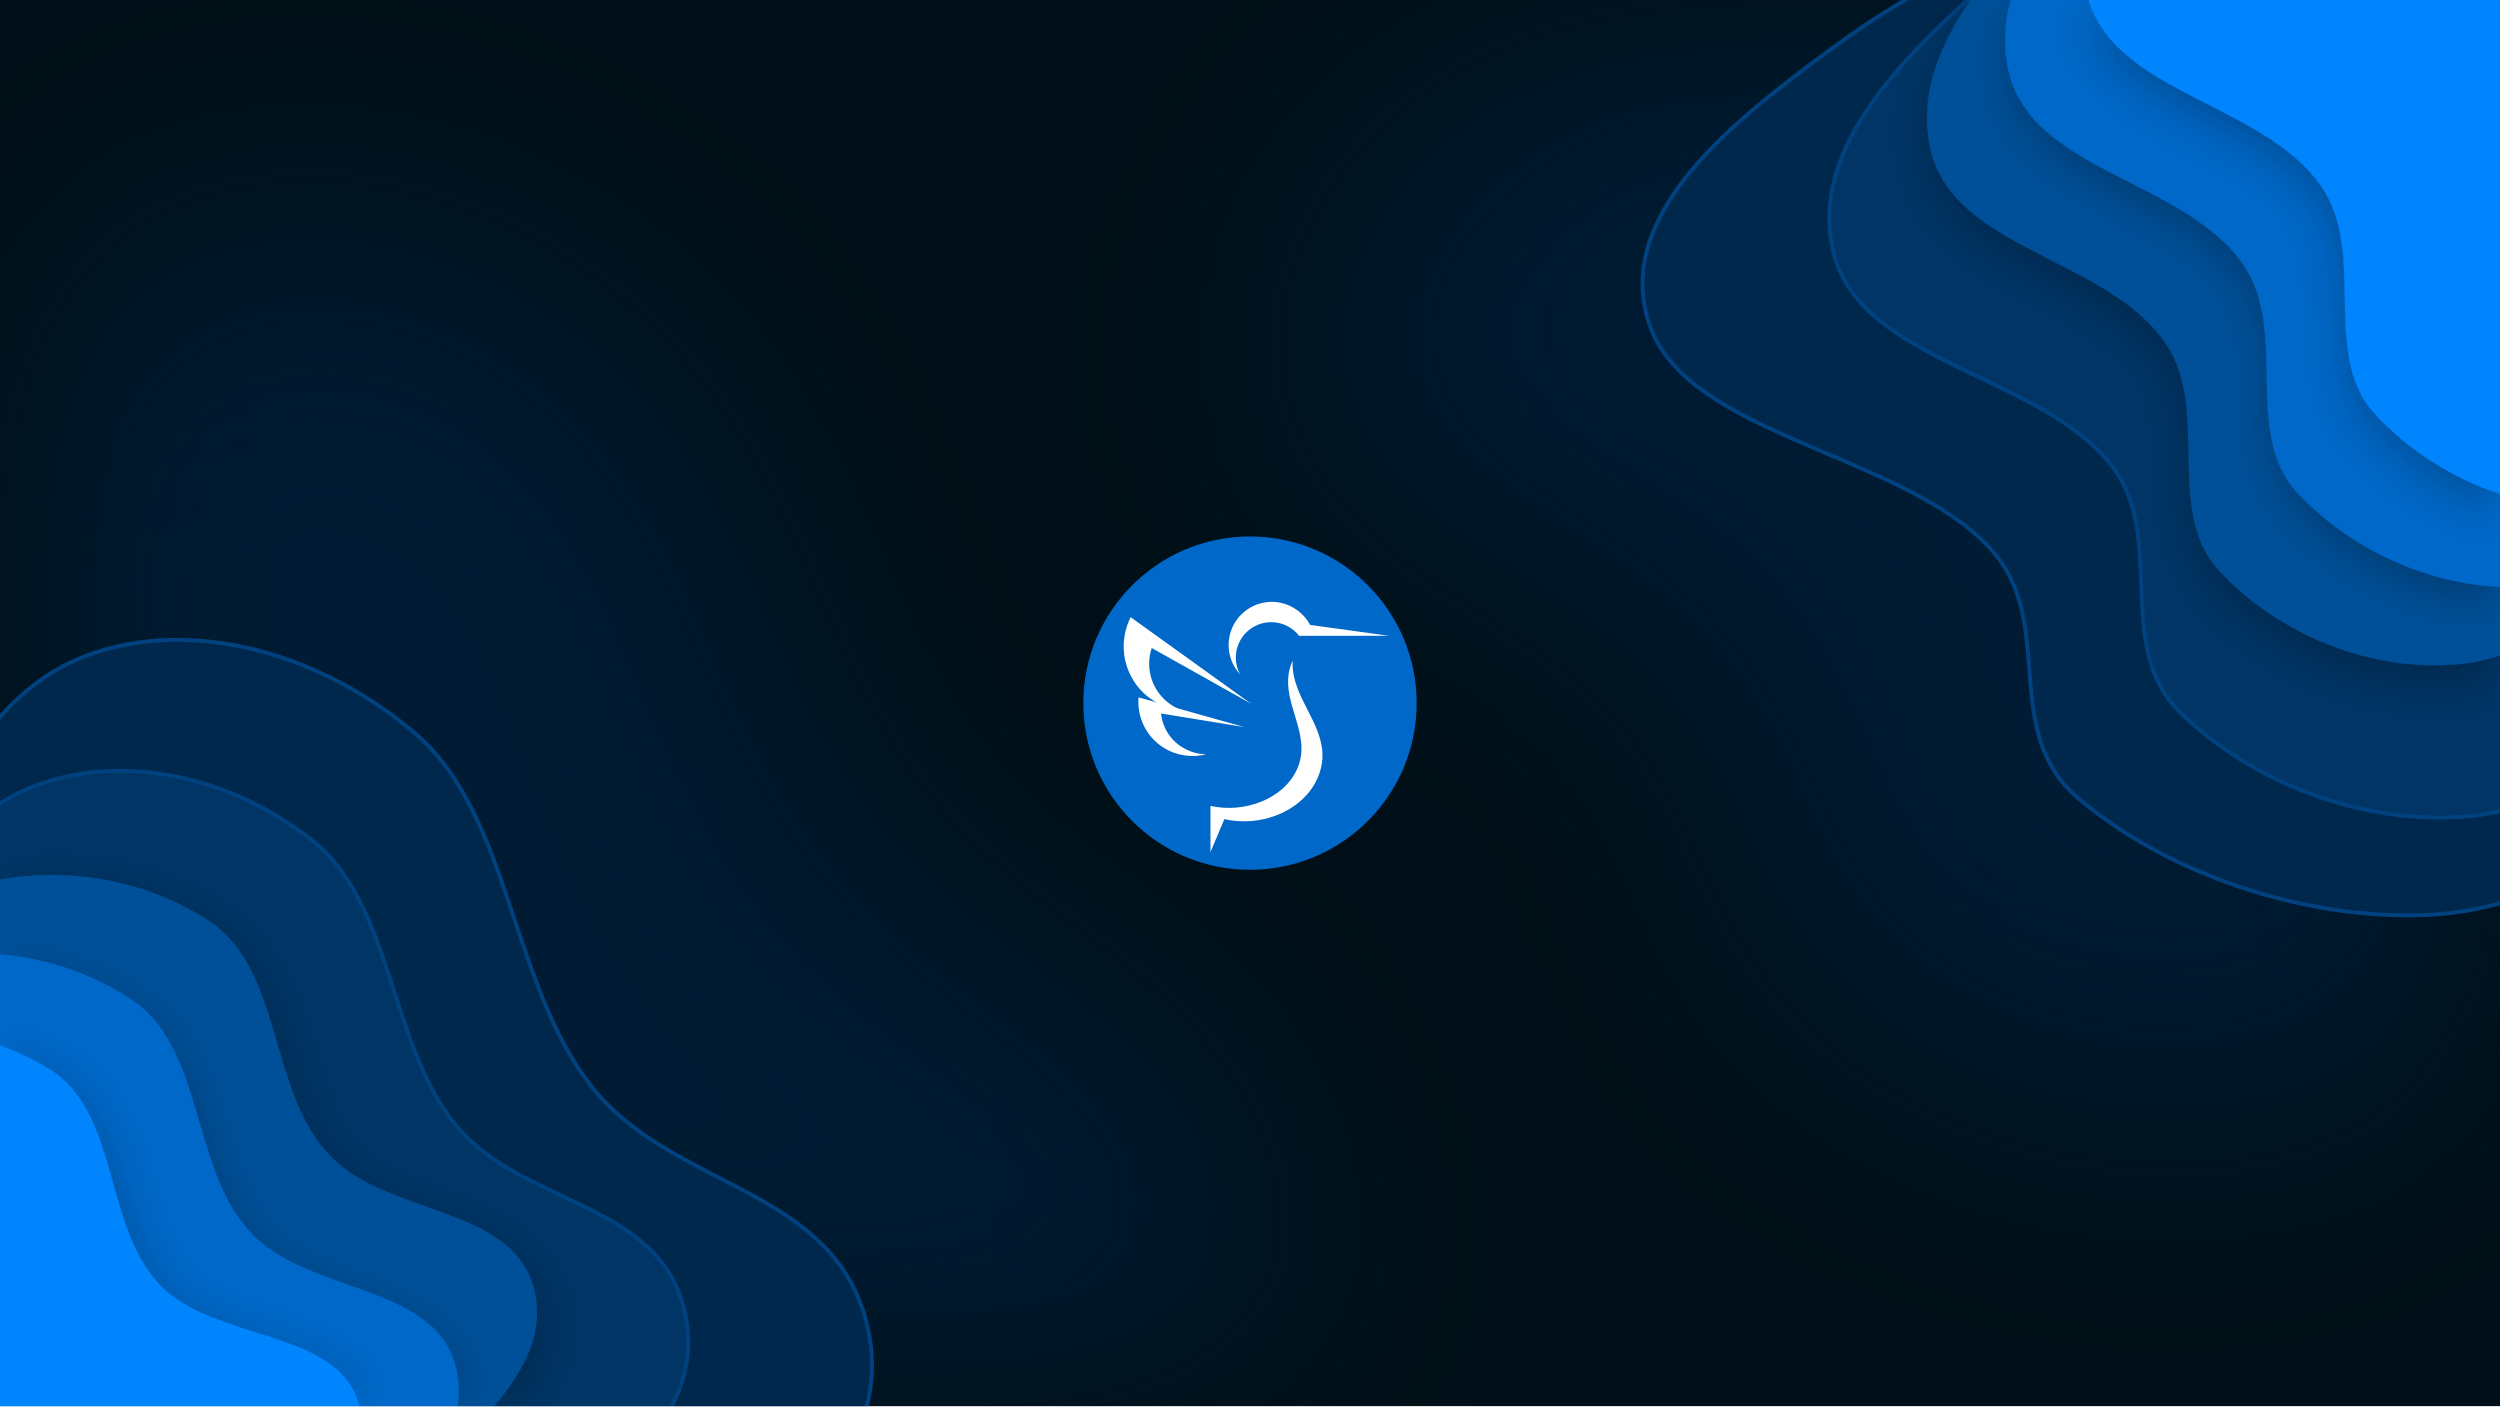
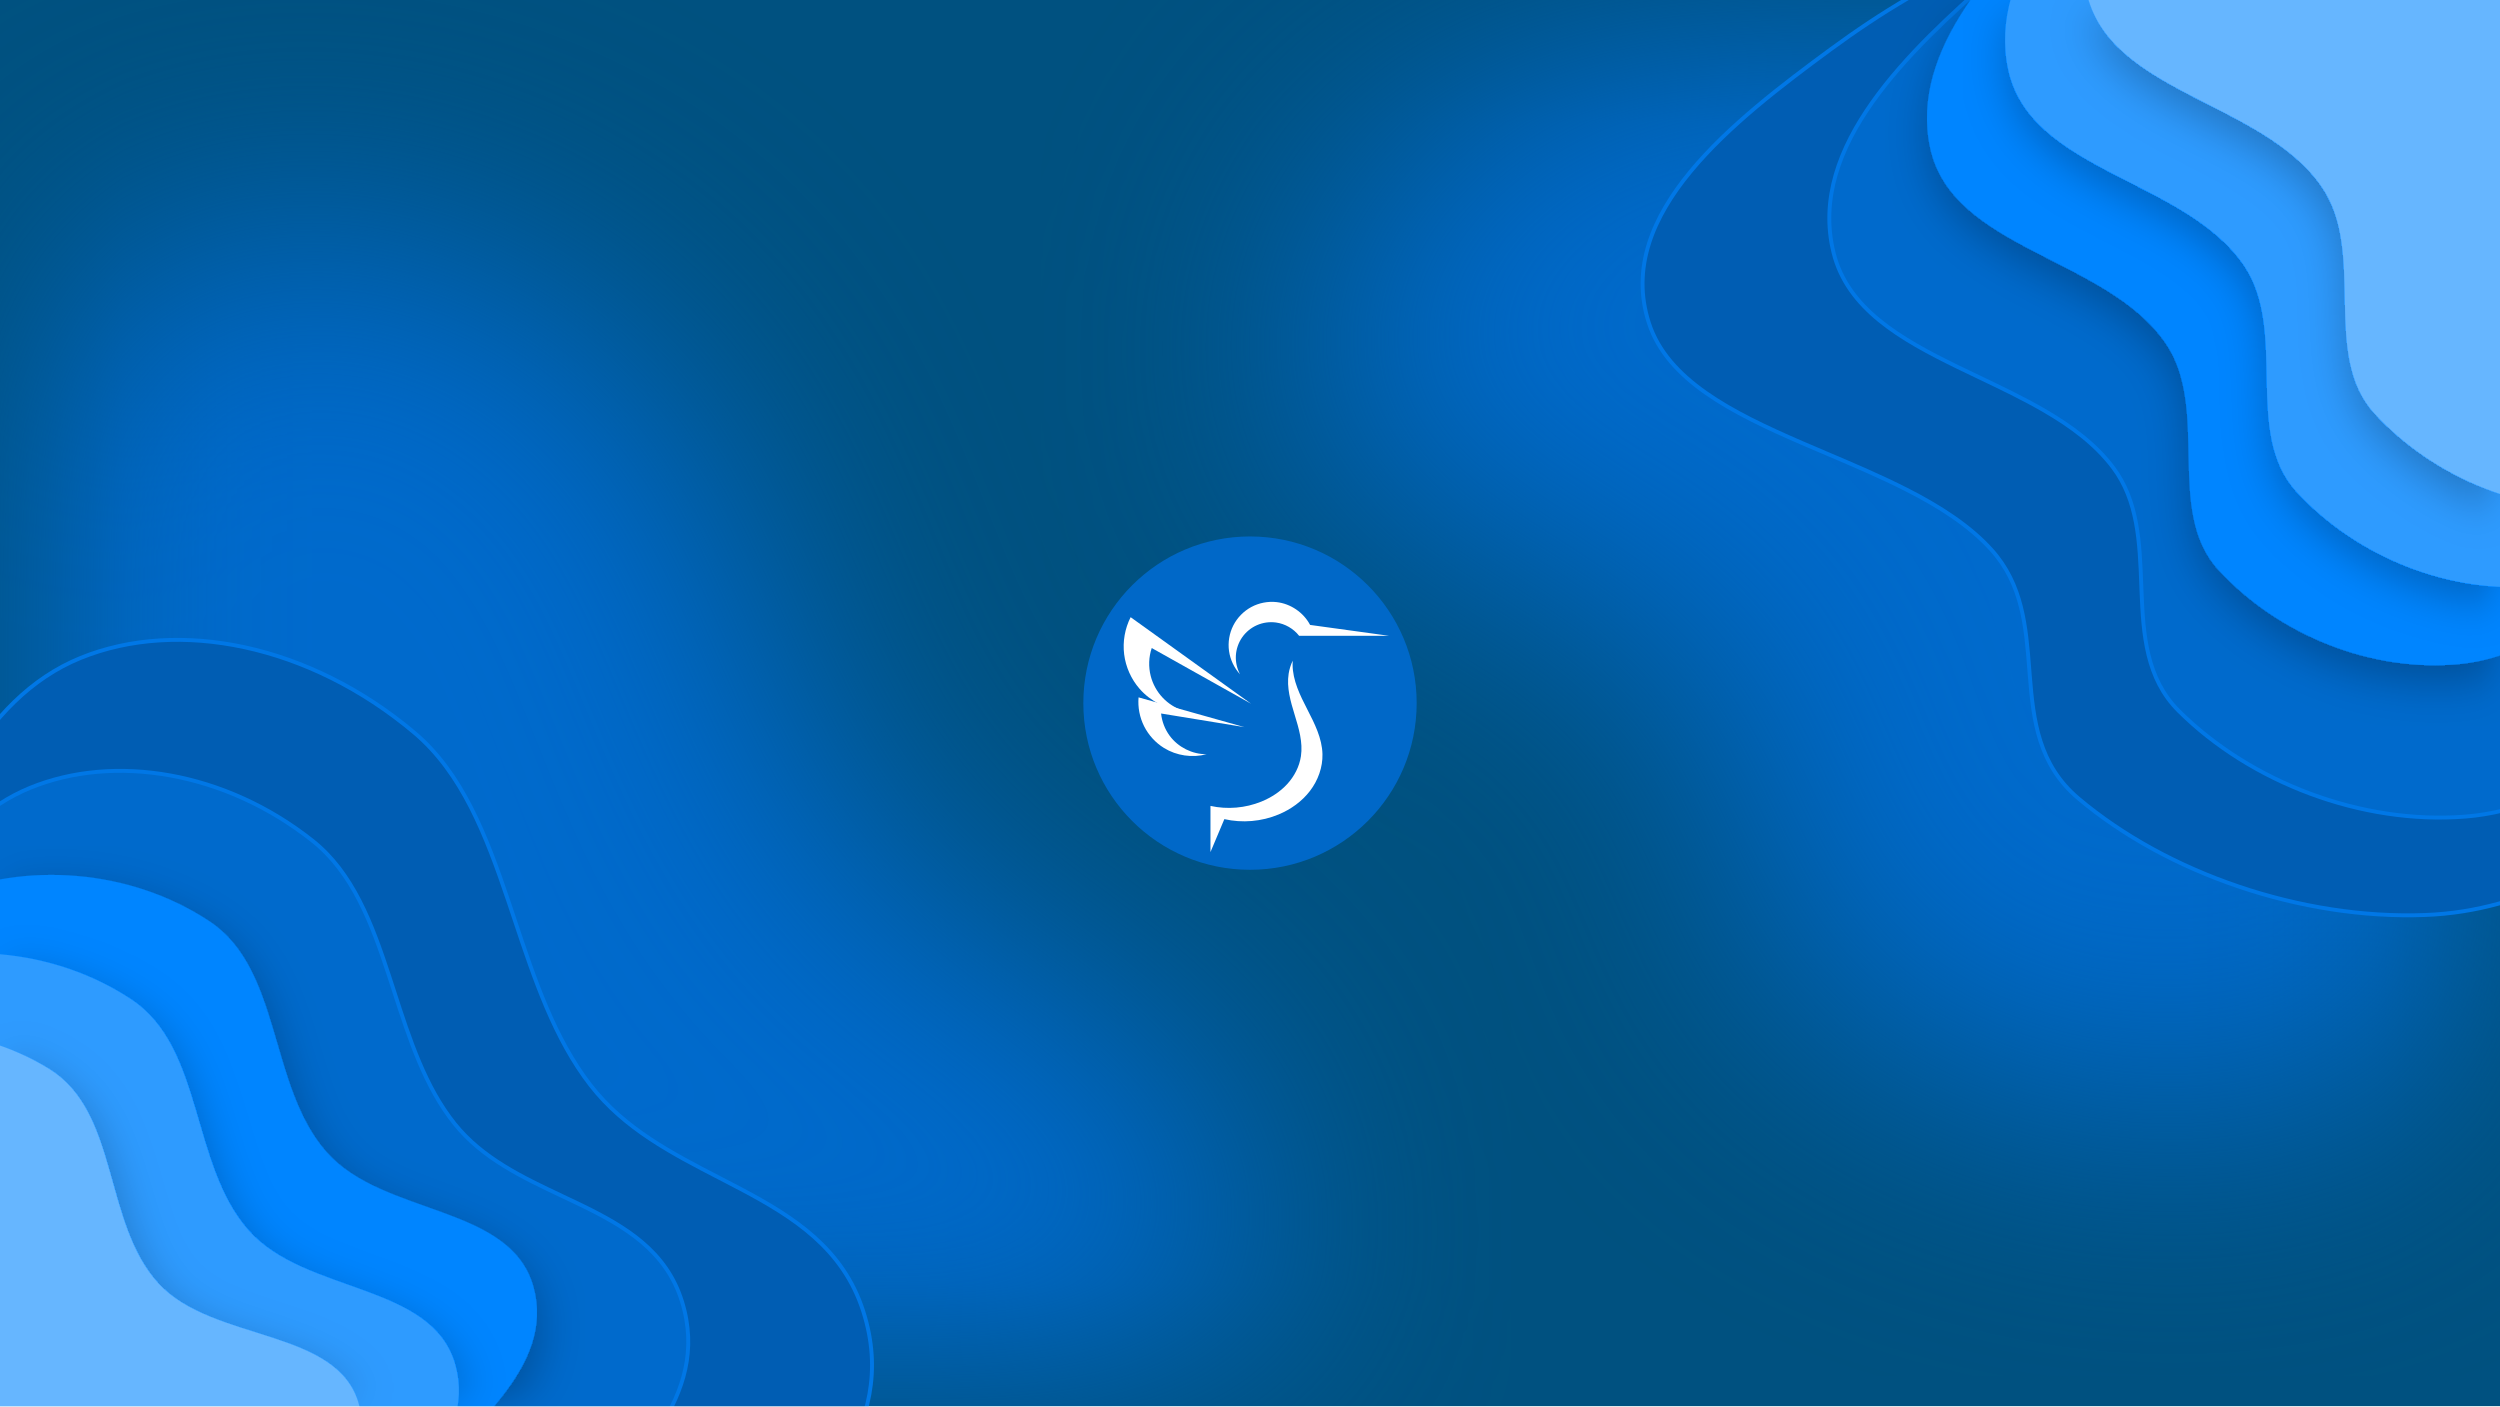
<svg xmlns="http://www.w3.org/2000/svg" width="1920" height="1080" viewBox="0 0 1920 1080" fill="none">
-   <g clip-path="url(#clip0_4039_25)" filter="url(#filter0_b_4039_25)">
-     <rect width="1920" height="1080" fill="#000F17" />
-     <g filter="url(#filter1_f_4039_25)">
-       <path fill-rule="evenodd" clip-rule="evenodd" d="M1005.52 311.019C974.913 211.197 1082.34 124.308 1170.07 57.37C1257.71 -9.506 1368.55 -70.65 1494.91 -62.412C1615.67 -54.539 1698.72 40.491 1800.85 98.494C1888.42 148.228 1984.75 184.051 2049.6 252.619C2125.71 333.103 2214.73 424.55 2199.12 519.629C2183.49 614.815 2061.56 663.641 1972.23 723.701C1888.81 779.793 1810.91 851.172 1698.36 856.311C1587.35 861.379 1467.34 819.004 1388.54 750.352C1318.03 688.921 1371.27 587.754 1311.79 519.522C1233.35 429.553 1037.53 415.388 1005.52 311.019Z" fill="#001B33" />
+   <g clip-path="url(#clip0_2088_25)" filter="url(#filter0_b_2088_25)">
+     <rect width="1920" height="1080" fill="#005180" />
+     <g filter="url(#filter1_f_2088_25)">
+       <path fill-rule="evenodd" clip-rule="evenodd" d="M1005.52 311.019C974.913 211.197 1082.34 124.308 1170.07 57.37C1257.71 -9.506 1368.55 -70.65 1494.91 -62.412C1615.67 -54.539 1698.72 40.491 1800.85 98.494C1888.42 148.228 1984.75 184.051 2049.6 252.619C2125.71 333.103 2214.73 424.55 2199.12 519.629C2183.49 614.815 2061.56 663.641 1972.23 723.701C1888.81 779.793 1810.91 851.172 1698.36 856.311C1587.35 861.379 1467.34 819.004 1388.54 750.352C1318.03 688.921 1371.27 587.754 1311.79 519.522C1233.35 429.553 1037.53 415.388 1005.52 311.019Z" fill="#006ACC" />
    </g>
-     <g filter="url(#filter2_f_4039_25)">
-       <path fill-rule="evenodd" clip-rule="evenodd" d="M678.523 1337.59C612.813 1358.69 536.736 1338.51 461.107 1308.08C386.176 1277.93 317.768 1224.58 248.438 1164.55C153.374 1082.23 38.777 1019.72 -16.47 894.545C-76.694 758.097 -76.111 610.026 -50.289 487.731C-22.587 356.532 30.744 232.141 132.028 191.242C231.769 150.967 367.054 180.309 476.581 274.981C576.461 361.315 579.144 539.858 664.371 651.386C747.336 759.953 907.002 762.72 950.003 894.501C991.536 1021.78 891.528 1101.02 839.042 1186.69C797.237 1254.92 748.728 1315.04 678.523 1337.59Z" fill="#001B33" />
+     <g filter="url(#filter2_f_2088_25)">
+       <path fill-rule="evenodd" clip-rule="evenodd" d="M678.523 1337.59C612.814 1358.69 536.736 1338.51 461.107 1308.08C386.176 1277.93 317.768 1224.58 248.438 1164.55C153.375 1082.23 38.777 1019.72 -16.469 894.545C-76.693 758.097 -76.111 610.026 -50.289 487.731C-22.587 356.532 30.744 232.141 132.029 191.242C231.769 150.967 367.055 180.309 476.582 274.981C576.462 361.315 579.145 539.858 664.371 651.386C747.336 759.953 907.003 762.72 950.004 894.501C991.537 1021.78 891.529 1101.02 839.042 1186.69C797.237 1254.92 748.729 1315.04 678.523 1337.59Z" fill="#006ACC" />
    </g>
-     <path d="M294.204 1313.54C349.977 1334.79 406.602 1348.81 456.071 1332.65C508.884 1315.41 545.717 1270.95 577.455 1221.05C586.476 1206.86 597.315 1192.89 608.382 1178.62C609.467 1177.22 610.555 1175.81 611.644 1174.41C623.809 1158.69 636.046 1142.58 646.118 1125.54C666.293 1091.41 677.845 1053.4 662.946 1006.99C647.502 958.874 609.79 934.804 568.824 913.114C563.396 910.24 557.913 907.409 552.415 904.569C516.279 885.907 479.488 866.906 453.509 833.439C425.748 797.676 410.458 751.93 395.297 706.573C393.631 701.589 391.967 696.609 390.288 691.648C373.381 641.698 354.963 593.6 318.029 562.553C237.509 494.864 136.947 474.803 61.951 505.279C23.789 520.787 -5.523 551.413 -28.017 590.008C-50.51 628.6 -66.243 675.253 -77.219 722.995C-97.695 812.055 -99.713 919.659 -56.333 1018.24C-36.386 1063.57 -5.217 1097.28 29.603 1126.96C47.008 1141.8 65.345 1155.65 83.652 1169.43L85.106 1170.52C102.938 1183.94 120.716 1197.32 137.621 1211.56C188.4 1254.32 238.718 1292.39 294.204 1313.54Z" fill="#00284D" stroke="#004280" stroke-width="3" />
-     <path d="M1406.11 37.777C1368.83 65.162 1327.19 96.753 1298.23 131.877C1269.26 167.009 1252.74 205.972 1266.31 247.959C1273.42 269.965 1289.4 287.182 1310.21 301.781C1331.01 316.374 1356.79 328.44 1383.67 340.093C1390.15 342.899 1396.69 345.68 1403.24 348.467C1423.95 357.278 1444.8 366.148 1464.21 376.034C1489.77 389.043 1512.7 403.74 1529.39 422.209C1553.41 448.787 1555.95 481.301 1558.5 514.095C1558.63 515.687 1558.75 517.28 1558.88 518.873C1561.61 553.121 1565.51 587.306 1596.32 613.285C1664.3 670.612 1767.42 706.335 1862.61 702.718C1942.44 699.684 2001.81 658.992 2059.9 619.171C2072.16 610.771 2084.35 602.41 2096.67 594.449C2113.24 583.745 2131.14 573.49 2149.17 563.159C2151.78 561.666 2154.38 560.172 2156.99 558.675C2177.62 546.824 2198.19 534.78 2216.79 521.805C2253.96 495.885 2283.6 466.04 2290.13 426.169C2296.64 386.399 2280.46 347.406 2254.67 310.145C2230.06 274.596 2196.53 240.389 2165.11 208.334C2163.59 206.783 2162.08 205.237 2160.57 203.697C2132.53 175.066 2097.81 153.228 2060.78 133.38C2044.01 124.39 2026.75 115.797 2009.41 107.166C2007.61 106.268 2005.8 105.37 2004 104.471C1984.84 94.924 1965.63 85.275 1946.89 74.914C1925.07 62.85 1904.24 48.88 1883.62 34.571C1878.88 31.285 1874.16 27.98 1869.43 24.676C1853.61 13.608 1837.81 2.556 1821.72 -7.725C1779.93 -34.438 1736.01 -56.094 1684.03 -59.684C1575.49 -67.181 1480.75 -17.042 1406.11 37.777Z" fill="#00284D" stroke="#004280" stroke-width="3" />
-     <path d="M201.776 1258.22C248.854 1274.2 296.858 1284.27 339.474 1269.93C384.96 1254.62 417.453 1217.51 445.719 1176.11C453.746 1164.36 463.318 1152.72 473.098 1140.84C474.057 1139.67 475.018 1138.51 475.98 1137.34C486.729 1124.25 497.556 1110.84 506.559 1096.71C524.589 1068.42 535.403 1037.11 523.76 999.536C511.684 960.563 479.957 941.811 445.549 925.135C440.983 922.922 436.371 920.745 431.748 918.564C401.369 904.227 370.522 889.669 349.219 863.109C326.443 834.711 314.516 797.901 302.664 761.323C301.363 757.307 300.062 753.294 298.749 749.294C285.525 709.04 270.936 670.211 240.084 645.738C172.939 592.479 87.576 578.548 22.855 605.165C-42.986 632.241 -80.138 707.68 -101.115 785.861C-120.711 858.893 -125.014 946.636 -90.324 1025.96C-74.359 1062.47 -48.53 1089.22 -19.523 1112.57C-5.024 1124.25 10.293 1135.09 25.575 1145.87L26.787 1146.73C41.676 1157.23 56.512 1167.69 70.582 1178.88C112.874 1212.49 154.912 1242.31 201.776 1258.22Z" fill="#003566" stroke="#004280" stroke-width="3" />
-     <g filter="url(#filter3_d_4039_25)">
-       <path fill-rule="evenodd" clip-rule="evenodd" d="M213.583 1230.07C171.886 1245.12 126.602 1240.04 82.278 1229.76C38.364 1219.58 0.004 1197.26 -38.473 1171.63C-91.232 1136.48 -157.293 1112.63 -182.77 1053.2C-210.543 988.417 -200.26 913.695 -176.232 850.281C-150.455 782.251 -109.423 715.936 -44.591 688.518C19.253 661.518 100.221 667.249 161.018 707.657C216.46 744.506 206.136 834.379 250.907 884.917C294.489 934.115 392.184 924.807 409.711 988.391C426.64 1049.81 360.02 1096.48 322.102 1143.2C291.9 1180.42 258.133 1213.99 213.583 1230.07Z" fill="#005099" />
+     <path d="M294.204 1313.54C349.977 1334.79 406.602 1348.81 456.071 1332.65C508.884 1315.41 545.717 1270.95 577.455 1221.05C586.476 1206.86 597.315 1192.89 608.382 1178.62C609.467 1177.22 610.555 1175.81 611.644 1174.41C623.809 1158.69 636.046 1142.58 646.118 1125.54C666.293 1091.4 677.845 1053.4 662.946 1006.99C647.502 958.874 609.79 934.803 568.824 913.114C563.396 910.24 557.913 907.408 552.415 904.568C516.279 885.907 479.488 866.906 453.509 833.438C425.748 797.675 410.458 751.93 395.297 706.573C393.631 701.588 391.967 696.609 390.288 691.647C373.381 641.697 354.963 593.6 318.029 562.552C237.509 494.863 136.947 474.802 61.951 505.278C23.789 520.786 -5.523 551.412 -28.017 590.007C-50.51 628.6 -66.243 675.253 -77.219 722.995C-97.695 812.055 -99.713 919.659 -56.333 1018.24C-36.386 1063.56 -5.217 1097.28 29.603 1126.96C47.008 1141.8 65.345 1155.65 83.652 1169.43L85.106 1170.52C102.938 1183.94 120.716 1197.32 137.621 1211.56C188.4 1254.32 238.718 1292.39 294.204 1313.54Z" fill="#005DB3" stroke="#0077E6" stroke-width="3" />
+     <path d="M1406.11 37.777C1368.83 65.162 1327.19 96.753 1298.23 131.877C1269.26 167.009 1252.74 205.972 1266.31 247.959C1273.42 269.965 1289.4 287.182 1310.21 301.781C1331.01 316.374 1356.79 328.44 1383.67 340.093C1390.15 342.899 1396.69 345.68 1403.24 348.467C1423.95 357.278 1444.8 366.148 1464.21 376.034C1489.77 389.043 1512.7 403.74 1529.39 422.209C1553.41 448.787 1555.95 481.301 1558.5 514.095C1558.63 515.687 1558.75 517.28 1558.88 518.873C1561.61 553.121 1565.51 587.306 1596.32 613.285C1664.3 670.612 1767.42 706.335 1862.61 702.718C1942.44 699.684 2001.81 658.992 2059.9 619.171C2072.16 610.771 2084.35 602.41 2096.67 594.449C2113.24 583.745 2131.14 573.49 2149.17 563.159C2151.78 561.666 2154.38 560.172 2156.99 558.675C2177.62 546.824 2198.19 534.78 2216.79 521.805C2253.96 495.885 2283.6 466.04 2290.13 426.169C2296.64 386.399 2280.46 347.406 2254.67 310.145C2230.06 274.596 2196.53 240.389 2165.11 208.334C2163.59 206.783 2162.08 205.237 2160.57 203.697C2132.53 175.066 2097.81 153.228 2060.78 133.38C2044.01 124.39 2026.75 115.797 2009.41 107.166C2007.61 106.268 2005.8 105.37 2004 104.471C1984.84 94.924 1965.63 85.275 1946.89 74.914C1925.07 62.85 1904.24 48.88 1883.62 34.571C1878.88 31.285 1874.16 27.98 1869.43 24.676C1853.61 13.608 1837.81 2.556 1821.72 -7.725C1779.93 -34.438 1736.01 -56.094 1684.03 -59.684C1575.49 -67.181 1480.75 -17.042 1406.11 37.777Z" fill="#005DB3" stroke="#0077E6" stroke-width="3" />
+     <path d="M201.777 1258.22C248.854 1274.2 296.858 1284.27 339.475 1269.93C384.96 1254.62 417.454 1217.51 445.719 1176.11C453.747 1164.36 463.319 1152.72 473.099 1140.84C474.058 1139.67 475.019 1138.51 475.981 1137.34C486.729 1124.25 497.556 1110.84 506.559 1096.71C524.589 1068.42 535.404 1037.11 523.761 999.536C511.685 960.563 479.958 941.811 445.55 925.135C440.984 922.922 436.372 920.745 431.749 918.564C401.37 904.227 370.523 889.669 349.22 863.109C326.444 834.711 314.517 797.901 302.665 761.323C301.363 757.307 300.063 753.294 298.749 749.294C285.525 709.04 270.937 670.211 240.084 645.738C172.94 592.479 87.577 578.548 22.855 605.165C-42.986 632.241 -80.137 707.68 -101.114 785.861C-120.71 858.893 -125.014 946.636 -90.324 1025.96C-74.359 1062.47 -48.53 1089.22 -19.523 1112.57C-5.024 1124.25 10.293 1135.09 25.576 1145.87L26.788 1146.73C41.677 1157.23 56.512 1167.69 70.582 1178.88C112.874 1212.49 154.913 1242.31 201.777 1258.22Z" fill="#006ACC" stroke="#0077E6" stroke-width="3" />
+     <g filter="url(#filter3_d_2088_25)">
+       <path fill-rule="evenodd" clip-rule="evenodd" d="M213.583 1230.07C171.887 1245.12 126.602 1240.04 82.279 1229.76C38.365 1219.58 0.004 1197.26 -38.473 1171.63C-91.232 1136.48 -157.293 1112.63 -182.77 1053.2C-210.542 988.417 -200.259 913.695 -176.232 850.281C-150.455 782.251 -109.422 715.936 -44.59 688.518C19.254 661.518 100.221 667.249 161.018 707.657C216.461 744.506 206.137 834.379 250.907 884.917C294.49 934.115 392.185 924.807 409.712 988.391C426.64 1049.81 360.021 1096.48 322.102 1143.2C291.901 1180.42 258.133 1213.99 213.583 1230.07Z" fill="#0085FF" />
    </g>
-     <g filter="url(#filter4_d_4039_25)">
-       <path fill-rule="evenodd" clip-rule="evenodd" d="M153.583 1290.07C111.886 1305.12 66.602 1300.04 22.278 1289.76C-21.636 1279.58 -59.996 1257.26 -98.473 1231.63C-151.232 1196.48 -217.293 1172.63 -242.77 1113.2C-270.543 1048.42 -260.26 973.695 -236.232 910.281C-210.455 842.251 -169.423 775.936 -104.591 748.518C-40.747 721.518 40.221 727.249 101.018 767.657C156.46 804.506 146.136 894.379 190.907 944.917C234.489 994.115 332.184 984.807 349.711 1048.39C366.64 1109.81 300.02 1156.48 262.102 1203.2C231.9 1240.42 198.133 1273.99 153.583 1290.07Z" fill="#0068C8" />
+     <g filter="url(#filter4_d_2088_25)">
+       <path fill-rule="evenodd" clip-rule="evenodd" d="M153.583 1290.07C111.887 1305.12 66.602 1300.04 22.279 1289.76C-21.635 1279.58 -59.996 1257.26 -98.473 1231.63C-151.232 1196.48 -217.293 1172.63 -242.77 1113.2C-270.542 1048.42 -260.259 973.695 -236.232 910.281C-210.455 842.251 -169.422 775.936 -104.59 748.518C-40.746 721.518 40.221 727.249 101.018 767.657C156.461 804.506 146.137 894.379 190.907 944.917C234.49 994.115 332.185 984.807 349.712 1048.39C366.64 1109.81 300.021 1156.48 262.102 1203.2C231.901 1240.42 198.133 1273.99 153.583 1290.07Z" fill="#2E9BFF" />
    </g>
-     <path d="M1530.59 -17.556C1498.72 10.562 1463.1 42.957 1437.97 78.487C1412.83 114.024 1398.01 152.924 1408.14 193.969C1418.76 237.027 1459.5 260.408 1503.61 281.904C1508.94 284.501 1514.32 287.071 1519.72 289.646C1536.74 297.779 1553.87 305.958 1569.78 315.183C1590.71 327.319 1609.39 341.184 1622.77 358.943C1642.06 384.54 1643.27 416.647 1644.49 449.029C1644.55 450.592 1644.61 452.155 1644.67 453.719C1645.99 487.455 1648.28 521.151 1673.31 546.029C1728.49 600.881 1813.64 633.388 1893.29 627.149C1933.81 623.976 1968.34 607.332 2000.27 585.627C2021.03 571.515 2040.79 555.181 2060.37 538.994C2070.84 530.341 2081.26 521.731 2091.75 513.524C2105.86 502.482 2121.08 491.847 2136.41 481.13C2138.62 479.581 2140.84 478.031 2143.06 476.478C2160.6 464.186 2178.1 451.701 2193.98 438.35C2225.74 411.66 2251.25 381.348 2257.79 341.84C2264.32 302.425 2251.94 264.356 2231.44 228.202C2211.9 193.728 2184.87 160.829 2159.55 130.012C2158.33 128.52 2157.11 127.033 2155.89 125.551C2133.27 97.991 2104.88 77.343 2074.52 58.737C2060.78 50.313 2046.61 42.294 2032.39 34.245C2030.91 33.407 2029.43 32.568 2027.94 31.729C2012.22 22.823 1996.48 13.822 1981.14 4.106C1963.29 -7.202 1946.32 -20.424 1929.51 -33.996C1925.66 -37.111 1921.81 -40.246 1917.96 -43.38C1905.07 -53.883 1892.19 -64.378 1879.04 -74.101C1844.91 -99.36 1808.78 -119.614 1765.38 -121.722C1674.87 -126.12 1594.35 -73.815 1530.59 -17.556Z" fill="#003566" stroke="#004280" stroke-width="3" />
-     <g filter="url(#filter5_d_4039_25)">
-       <path fill-rule="evenodd" clip-rule="evenodd" d="M1482.3 113.186C1466.39 37.913 1534.28 -31.302 1589.61 -84.761C1644.89 -138.171 1714.16 -187.848 1790.98 -185.047C1864.39 -182.37 1912.41 -112.196 1973.08 -70.78C2025.1 -35.269 2082.85 -10.607 2120.5 39.891C2164.69 99.166 2216.45 166.445 2204.31 239.375C2192.16 312.388 2116.47 352.978 2060.35 401.237C2007.94 446.306 1958.48 502.881 1889.71 509.9C1821.89 516.823 1749.89 487.817 1703.73 437.639C1662.43 392.738 1697.68 314.129 1663.29 263.739C1617.95 197.296 1498.94 191.889 1482.3 113.186Z" fill="#005099" />
+     <path d="M1530.59 -17.556C1498.72 10.563 1463.1 42.958 1437.97 78.488C1412.83 114.024 1398.01 152.924 1408.14 193.969C1418.76 237.027 1459.5 260.409 1503.61 281.905C1508.94 284.502 1514.32 287.072 1519.72 289.647C1536.74 297.78 1553.87 305.959 1569.78 315.183C1590.71 327.319 1609.39 341.184 1622.77 358.944C1642.06 384.541 1643.27 416.648 1644.49 449.029C1644.55 450.592 1644.61 452.156 1644.67 453.72C1645.99 487.455 1648.28 521.152 1673.31 546.029C1728.49 600.882 1813.64 633.389 1893.29 627.15C1933.81 623.976 1968.34 607.333 2000.27 585.627C2021.03 571.515 2040.79 555.181 2060.37 538.995C2070.84 530.342 2081.26 521.731 2091.75 513.525C2105.86 502.483 2121.08 491.847 2136.41 481.13C2138.62 479.582 2140.84 478.031 2143.06 476.478C2160.6 464.186 2178.1 451.702 2193.98 438.351C2225.74 411.661 2251.25 381.349 2257.79 341.84C2264.32 302.426 2251.94 264.357 2231.44 228.202C2211.9 193.729 2184.87 160.83 2159.55 130.012C2158.33 128.52 2157.11 127.033 2155.89 125.551C2133.27 97.991 2104.88 77.343 2074.52 58.738C2060.78 50.313 2046.61 42.295 2032.39 34.245C2030.91 33.407 2029.43 32.569 2027.94 31.729C2012.22 22.824 1996.48 13.822 1981.14 4.106C1963.29 -7.202 1946.32 -20.424 1929.51 -33.996C1925.66 -37.111 1921.81 -40.245 1917.96 -43.38C1905.07 -53.883 1892.19 -64.377 1879.04 -74.101C1844.91 -99.36 1808.78 -119.613 1765.38 -121.722C1674.87 -126.12 1594.35 -73.815 1530.59 -17.556Z" fill="#006ACC" stroke="#0077E6" stroke-width="3" />
+     <g filter="url(#filter5_d_2088_25)">
+       <path fill-rule="evenodd" clip-rule="evenodd" d="M1482.3 113.186C1466.39 37.912 1534.28 -31.303 1589.61 -84.762C1644.89 -138.171 1714.16 -187.848 1790.98 -185.047C1864.39 -182.371 1912.41 -112.197 1973.08 -70.781C2025.1 -35.269 2082.85 -10.607 2120.5 39.891C2164.69 99.165 2216.45 166.444 2204.31 239.375C2192.16 312.387 2116.47 352.977 2060.35 401.236C2007.94 446.306 1958.48 502.88 1889.71 509.9C1821.89 516.823 1749.89 487.817 1703.73 437.638C1662.43 392.738 1697.68 314.128 1663.29 263.739C1617.95 197.295 1498.94 191.889 1482.3 113.186Z" fill="#0085FF" />
    </g>
-     <g filter="url(#filter6_d_4039_25)">
-       <path fill-rule="evenodd" clip-rule="evenodd" d="M1542.3 53.187C1526.39 -22.087 1594.28 -91.302 1649.61 -144.761C1704.89 -198.171 1774.16 -247.848 1850.98 -245.047C1924.39 -242.37 1972.41 -172.196 2033.08 -130.78C2085.1 -95.269 2142.85 -70.607 2180.5 -20.109C2224.69 39.166 2276.45 106.445 2264.31 179.375C2252.16 252.388 2176.47 292.978 2120.35 341.237C2067.94 386.306 2018.48 442.881 1949.71 449.9C1881.89 456.823 1809.89 427.817 1763.73 377.639C1722.43 332.738 1757.68 254.129 1723.29 203.739C1677.95 137.296 1558.94 131.889 1542.3 53.187Z" fill="#0068C8" />
+     <g filter="url(#filter6_d_2088_25)">
+       <path fill-rule="evenodd" clip-rule="evenodd" d="M1542.3 53.186C1526.39 -22.088 1594.28 -91.303 1649.61 -144.762C1704.89 -198.171 1774.16 -247.848 1850.98 -245.047C1924.39 -242.371 1972.41 -172.197 2033.08 -130.781C2085.1 -95.269 2142.85 -70.607 2180.5 -20.109C2224.69 39.165 2276.45 106.444 2264.31 179.375C2252.16 252.387 2176.47 292.977 2120.35 341.236C2067.94 386.306 2018.48 442.88 1949.71 449.9C1881.89 456.823 1809.89 427.817 1763.73 377.638C1722.43 332.738 1757.68 254.128 1723.29 203.739C1677.95 137.295 1558.94 131.889 1542.3 53.186Z" fill="#2E9BFF" />
    </g>
-     <g filter="url(#filter7_d_4039_25)">
-       <path fill-rule="evenodd" clip-rule="evenodd" d="M1602.3 -6.814C1586.39 -82.088 1654.28 -151.303 1709.61 -204.762C1764.89 -258.172 1834.16 -307.849 1910.98 -305.048C1984.39 -302.371 2032.41 -232.197 2093.08 -190.781C2145.1 -155.27 2202.85 -130.608 2240.5 -80.11C2284.69 -20.835 2336.45 46.444 2324.31 119.374C2312.16 192.387 2236.47 232.977 2180.35 281.236C2127.94 326.305 2078.48 382.88 2009.71 389.899C1941.89 396.822 1869.89 367.816 1823.73 317.638C1782.43 272.737 1817.68 194.128 1783.29 143.738C1737.95 77.295 1618.94 71.888 1602.3 -6.814Z" fill="#0085FF" />
+     <g filter="url(#filter7_d_2088_25)">
+       <path fill-rule="evenodd" clip-rule="evenodd" d="M1602.3 -6.814C1586.39 -82.088 1654.28 -151.303 1709.61 -204.762C1764.89 -258.171 1834.16 -307.848 1910.98 -305.047C1984.39 -302.371 2032.41 -232.197 2093.08 -190.781C2145.1 -155.269 2202.85 -130.607 2240.5 -80.109C2284.69 -20.835 2336.45 46.444 2324.31 119.375C2312.16 192.387 2236.47 232.977 2180.35 281.236C2127.94 326.306 2078.48 382.88 2009.71 389.9C1941.89 396.823 1869.89 367.817 1823.73 317.638C1782.43 272.738 1817.68 194.128 1783.29 143.739C1737.95 77.295 1618.94 71.889 1602.3 -6.814Z" fill="#66B6FF" />
    </g>
-     <g filter="url(#filter8_d_4039_25)">
-       <path fill-rule="evenodd" clip-rule="evenodd" d="M75.672 1312.5C34.106 1327.82 -10.46 1324.25 -53.938 1315.75C-97.013 1307.32 -134.279 1287.29 -171.572 1264.15C-222.706 1232.41 -287.277 1211.69 -310.825 1156.3C-336.496 1095.93 -324.331 1025.15 -298.904 964.676C-271.625 899.795 -229.333 836.123 -164.595 808.508C-100.844 781.314 -21.071 784.539 37.857 821.026C91.594 854.299 78.982 939.37 121.816 985.847C163.513 1031.09 260.204 1019.68 275.793 1079.19C290.85 1136.68 223.828 1182.51 185.138 1227.62C154.322 1263.54 120.083 1296.13 75.672 1312.5Z" fill="#0085FF" />
+     <g filter="url(#filter8_d_2088_25)">
+       <path fill-rule="evenodd" clip-rule="evenodd" d="M75.672 1312.5C34.106 1327.82 -10.46 1324.25 -53.938 1315.75C-97.013 1307.32 -134.279 1287.29 -171.572 1264.15C-222.706 1232.41 -287.277 1211.69 -310.825 1156.3C-336.496 1095.93 -324.331 1025.15 -298.904 964.676C-271.625 899.795 -229.333 836.123 -164.595 808.508C-100.844 781.314 -21.071 784.539 37.857 821.026C91.594 854.299 78.982 939.37 121.816 985.847C163.513 1031.09 260.204 1019.68 275.793 1079.19C290.85 1136.68 223.828 1182.51 185.138 1227.62C154.322 1263.54 120.083 1296.13 75.672 1312.5Z" fill="#66B6FF" />
    </g>
-     <g clip-path="url(#clip1_4039_25)">
+     <g clip-path="url(#clip1_2088_25)">
      <path d="M1088 540.004C1088 469.314 1030.69 412 959.998 412C889.307 412 832 469.314 832 540.004C832 610.695 889.307 668 959.998 668C1030.69 668 1088 610.695 1088 540.004Z" fill="#0068C8" />
-       <path d="M952.36 517.873C947.81 512.942 944.811 506.601 943.886 499.958C942.961 493.315 944.114 486.397 947.144 480.412C950.175 474.427 955.068 469.401 960.973 466.21C966.877 463.018 973.766 461.677 980.437 462.418C991.167 463.611 1001.12 470.393 1006.15 479.939L1066.6 488.272H997.698C993.4 482.773 986.906 479.039 979.988 478.088C975.048 477.409 969.924 478.123 965.358 480.125C960.792 482.128 956.798 485.415 953.956 489.509C951.113 493.602 949.429 498.491 949.15 503.466C948.87 508.441 949.994 513.487 952.36 517.873Z" fill="white" />
-       <path d="M960.86 540.476L868.326 473.996C863.893 482.744 862.139 492.826 863.356 502.556C864.573 512.286 868.757 521.625 875.209 529.014C883.671 538.705 896.033 544.894 908.867 545.865C902.808 543.908 897.258 540.401 892.893 535.77C888.528 531.138 885.357 525.393 883.766 519.232C881.944 512.176 882.213 504.594 884.531 497.684L960.86 540.476Z" fill="white" />
-       <path d="M955.724 558.434L874.419 535.573C873.763 543.172 875.256 550.944 878.679 557.761C882.102 564.578 887.445 570.42 893.933 574.437C903.558 580.397 915.678 582.179 926.613 579.242C915.658 579.316 904.805 573.877 898.312 565.06C894.646 560.082 892.342 554.114 891.713 547.966L955.724 558.434Z" fill="white" />
-       <path d="M992.803 507.411C991.292 510.544 990.242 513.899 989.696 517.333C988.003 527.987 991.171 538.747 994.329 549.063C997.486 559.378 1000.7 570.112 999.112 580.781C997.923 588.749 994.034 596.208 988.592 602.153C983.149 608.097 976.203 612.567 968.738 615.611C956.441 620.625 942.609 621.803 929.64 618.941V654.406L940.305 629.09C954.126 632.242 968.924 630.967 982.001 625.497C991.367 621.579 999.912 615.48 1006.07 607.416C1012.23 599.351 1015.91 589.275 1015.65 579.133C1015.34 566.941 1009.57 555.641 1004 544.792C998.42 533.943 992.769 522.557 992.707 510.361C992.7 509.377 992.734 508.393 992.803 507.411Z" fill="white" />
+       <path d="M952.361 517.873C947.81 512.942 944.811 506.601 943.886 499.958C942.961 493.315 944.114 486.397 947.145 480.412C950.175 474.427 955.069 469.401 960.973 466.21C966.878 463.018 973.766 461.677 980.438 462.418C991.168 463.611 1001.12 470.393 1006.15 479.939L1066.6 488.272H997.699C993.4 482.773 986.906 479.039 979.989 478.088C975.049 477.409 969.925 478.123 965.359 480.125C960.793 482.128 956.799 485.415 953.956 489.509C951.113 493.602 949.43 498.491 949.15 503.466C948.87 508.441 949.995 513.487 952.361 517.873Z" fill="white" />
+       <path d="M960.86 540.477L868.326 473.997C863.893 482.745 862.139 492.826 863.356 502.556C864.573 512.286 868.757 521.626 875.209 529.015C883.671 538.705 896.033 544.894 908.867 545.865C902.808 543.909 897.258 540.402 892.893 535.77C888.528 531.139 885.357 525.393 883.766 519.233C881.944 512.177 882.213 504.595 884.531 497.685L960.86 540.477Z" fill="white" />
+       <path d="M955.724 558.435L874.419 535.574C873.764 543.173 875.256 550.945 878.679 557.762C882.102 564.579 887.445 570.421 893.934 574.438C903.558 580.398 915.678 582.18 926.614 579.243C915.659 579.317 904.806 573.877 898.313 565.061C894.647 560.083 892.343 554.115 891.713 547.967L955.724 558.435Z" fill="white" />
+       <path d="M992.804 507.412C991.293 510.545 990.243 513.899 989.697 517.334C988.003 527.987 991.172 538.748 994.329 549.063C997.487 559.378 1000.71 570.113 999.113 580.781C997.923 588.75 994.035 596.209 988.592 602.153C983.15 608.097 976.203 612.567 968.738 615.611C956.441 620.625 942.609 621.803 929.641 618.941V654.406L940.305 629.09C954.127 632.242 968.924 630.967 982.002 625.497C991.368 621.58 999.913 615.48 1006.07 607.416C1012.24 599.352 1015.91 589.276 1015.65 579.134C1015.34 566.941 1009.58 555.641 1004 544.793C998.421 533.944 992.77 522.557 992.708 510.361C992.7 509.377 992.735 508.393 992.804 507.412Z" fill="white" />
    </g>
  </g>
  <defs>
-     <filter id="filter0_b_4039_25" x="-72.3" y="-72.3" width="2064.6" height="1224.6" filterUnits="userSpaceOnUse" color-interpolation-filters="sRGB">
+     <filter id="filter0_b_2088_25" x="-72.3" y="-72.3" width="2064.6" height="1224.6" filterUnits="userSpaceOnUse" color-interpolation-filters="sRGB">
      <feFlood flood-opacity="0" result="BackgroundImageFix" />
      <feGaussianBlur in="BackgroundImageFix" stdDeviation="36.15" />
-       <feComposite in2="SourceAlpha" operator="in" result="effect1_backgroundBlur_4039_25" />
-       <feBlend mode="normal" in="SourceGraphic" in2="effect1_backgroundBlur_4039_25" result="shape" />
+       <feComposite in2="SourceAlpha" operator="in" result="effect1_backgroundBlur_2088_25" />
+       <feBlend mode="normal" in="SourceGraphic" in2="effect1_backgroundBlur_2088_25" result="shape" />
    </filter>
-     <filter id="filter1_f_4039_25" x="800.195" y="-263.159" width="1600.72" height="1319.88" filterUnits="userSpaceOnUse" color-interpolation-filters="sRGB">
+     <filter id="filter1_f_2088_25" x="800.194" y="-263.159" width="1600.72" height="1319.88" filterUnits="userSpaceOnUse" color-interpolation-filters="sRGB">
      <feFlood flood-opacity="0" result="BackgroundImageFix" />
      <feBlend mode="normal" in="SourceGraphic" in2="BackgroundImageFix" result="shape" />
-       <feGaussianBlur stdDeviation="100" result="effect1_foregroundBlur_4039_25" />
+       <feGaussianBlur stdDeviation="100" result="effect1_foregroundBlur_2088_25" />
    </filter>
-     <filter id="filter2_f_4039_25" x="-266.884" y="-26.338" width="1426.74" height="1572.63" filterUnits="userSpaceOnUse" color-interpolation-filters="sRGB">
+     <filter id="filter2_f_2088_25" x="-266.884" y="-26.338" width="1426.74" height="1572.63" filterUnits="userSpaceOnUse" color-interpolation-filters="sRGB">
      <feFlood flood-opacity="0" result="BackgroundImageFix" />
      <feBlend mode="normal" in="SourceGraphic" in2="BackgroundImageFix" result="shape" />
-       <feGaussianBlur stdDeviation="100" result="effect1_foregroundBlur_4039_25" />
+       <feGaussianBlur stdDeviation="100" result="effect1_foregroundBlur_2088_25" />
    </filter>
-     <filter id="filter3_d_4039_25" x="-231.526" y="649.848" width="680.041" height="635.772" filterUnits="userSpaceOnUse" color-interpolation-filters="sRGB">
+     <filter id="filter3_d_2088_25" x="-231.526" y="649.848" width="680.041" height="635.773" filterUnits="userSpaceOnUse" color-interpolation-filters="sRGB">
      <feFlood flood-opacity="0" result="BackgroundImageFix" />
      <feColorMatrix in="SourceAlpha" type="matrix" values="0 0 0 0 0 0 0 0 0 0 0 0 0 0 0 0 0 0 127 0" result="hardAlpha" />
      <feOffset dx="2" dy="12" />
      <feGaussianBlur stdDeviation="17.05" />
      <feComposite in2="hardAlpha" operator="out" />
      <feColorMatrix type="matrix" values="0 0 0 0 0 0 0 0 0 0 0 0 0 0 0 0 0 0 0.25 0" />
-       <feBlend mode="normal" in2="BackgroundImageFix" result="effect1_dropShadow_4039_25" />
-       <feBlend mode="normal" in="SourceGraphic" in2="effect1_dropShadow_4039_25" result="shape" />
+       <feBlend mode="normal" in2="BackgroundImageFix" result="effect1_dropShadow_2088_25" />
+       <feBlend mode="normal" in="SourceGraphic" in2="effect1_dropShadow_2088_25" result="shape" />
    </filter>
-     <filter id="filter4_d_4039_25" x="-291.526" y="709.848" width="680.041" height="635.772" filterUnits="userSpaceOnUse" color-interpolation-filters="sRGB">
+     <filter id="filter4_d_2088_25" x="-291.526" y="709.848" width="680.041" height="635.773" filterUnits="userSpaceOnUse" color-interpolation-filters="sRGB">
      <feFlood flood-opacity="0" result="BackgroundImageFix" />
      <feColorMatrix in="SourceAlpha" type="matrix" values="0 0 0 0 0 0 0 0 0 0 0 0 0 0 0 0 0 0 127 0" result="hardAlpha" />
      <feOffset dx="2" dy="12" />
      <feGaussianBlur stdDeviation="17.05" />
      <feComposite in2="hardAlpha" operator="out" />
      <feColorMatrix type="matrix" values="0 0 0 0 0 0 0 0 0 0 0 0 0 0 0 0 0 0 0.25 0" />
-       <feBlend mode="normal" in2="BackgroundImageFix" result="effect1_dropShadow_4039_25" />
-       <feBlend mode="normal" in="SourceGraphic" in2="effect1_dropShadow_4039_25" result="shape" />
+       <feBlend mode="normal" in2="BackgroundImageFix" result="effect1_dropShadow_2088_25" />
+       <feBlend mode="normal" in="SourceGraphic" in2="effect1_dropShadow_2088_25" result="shape" />
    </filter>
-     <filter id="filter5_d_4039_25" x="1447.85" y="-207.26" width="794.361" height="764.274" filterUnits="userSpaceOnUse" color-interpolation-filters="sRGB">
+     <filter id="filter5_d_2088_25" x="1447.85" y="-207.261" width="794.361" height="764.274" filterUnits="userSpaceOnUse" color-interpolation-filters="sRGB">
      <feFlood flood-opacity="0" result="BackgroundImageFix" />
      <feColorMatrix in="SourceAlpha" type="matrix" values="0 0 0 0 0 0 0 0 0 0 0 0 0 0 0 0 0 0 127 0" result="hardAlpha" />
      <feOffset dx="2" dy="12" />
      <feGaussianBlur stdDeviation="17.05" />
      <feComposite in2="hardAlpha" operator="out" />
      <feColorMatrix type="matrix" values="0 0 0 0 0 0 0 0 0 0 0 0 0 0 0 0 0 0 0.25 0" />
-       <feBlend mode="normal" in2="BackgroundImageFix" result="effect1_dropShadow_4039_25" />
-       <feBlend mode="normal" in="SourceGraphic" in2="effect1_dropShadow_4039_25" result="shape" />
+       <feBlend mode="normal" in2="BackgroundImageFix" result="effect1_dropShadow_2088_25" />
+       <feBlend mode="normal" in="SourceGraphic" in2="effect1_dropShadow_2088_25" result="shape" />
    </filter>
-     <filter id="filter6_d_4039_25" x="1507.85" y="-267.26" width="794.361" height="764.274" filterUnits="userSpaceOnUse" color-interpolation-filters="sRGB">
+     <filter id="filter6_d_2088_25" x="1507.85" y="-267.261" width="794.361" height="764.274" filterUnits="userSpaceOnUse" color-interpolation-filters="sRGB">
      <feFlood flood-opacity="0" result="BackgroundImageFix" />
      <feColorMatrix in="SourceAlpha" type="matrix" values="0 0 0 0 0 0 0 0 0 0 0 0 0 0 0 0 0 0 127 0" result="hardAlpha" />
      <feOffset dx="2" dy="12" />
      <feGaussianBlur stdDeviation="17.05" />
      <feComposite in2="hardAlpha" operator="out" />
      <feColorMatrix type="matrix" values="0 0 0 0 0 0 0 0 0 0 0 0 0 0 0 0 0 0 0.25 0" />
-       <feBlend mode="normal" in2="BackgroundImageFix" result="effect1_dropShadow_4039_25" />
-       <feBlend mode="normal" in="SourceGraphic" in2="effect1_dropShadow_4039_25" result="shape" />
+       <feBlend mode="normal" in2="BackgroundImageFix" result="effect1_dropShadow_2088_25" />
+       <feBlend mode="normal" in="SourceGraphic" in2="effect1_dropShadow_2088_25" result="shape" />
    </filter>
-     <filter id="filter7_d_4039_25" x="1567.85" y="-327.261" width="794.361" height="764.274" filterUnits="userSpaceOnUse" color-interpolation-filters="sRGB">
+     <filter id="filter7_d_2088_25" x="1567.85" y="-327.261" width="794.361" height="764.274" filterUnits="userSpaceOnUse" color-interpolation-filters="sRGB">
      <feFlood flood-opacity="0" result="BackgroundImageFix" />
      <feColorMatrix in="SourceAlpha" type="matrix" values="0 0 0 0 0 0 0 0 0 0 0 0 0 0 0 0 0 0 127 0" result="hardAlpha" />
      <feOffset dx="2" dy="12" />
      <feGaussianBlur stdDeviation="17.05" />
      <feComposite in2="hardAlpha" operator="out" />
      <feColorMatrix type="matrix" values="0 0 0 0 0 0 0 0 0 0 0 0 0 0 0 0 0 0 0.25 0" />
-       <feBlend mode="normal" in2="BackgroundImageFix" result="effect1_dropShadow_4039_25" />
-       <feBlend mode="normal" in="SourceGraphic" in2="effect1_dropShadow_4039_25" result="shape" />
+       <feBlend mode="normal" in2="BackgroundImageFix" result="effect1_dropShadow_2088_25" />
+       <feBlend mode="normal" in="SourceGraphic" in2="effect1_dropShadow_2088_25" result="shape" />
    </filter>
-     <filter id="filter8_d_4039_25" x="-357.153" y="768.421" width="671.212" height="600.738" filterUnits="userSpaceOnUse" color-interpolation-filters="sRGB">
+     <filter id="filter8_d_2088_25" x="-357.154" y="768.421" width="671.213" height="600.738" filterUnits="userSpaceOnUse" color-interpolation-filters="sRGB">
      <feFlood flood-opacity="0" result="BackgroundImageFix" />
      <feColorMatrix in="SourceAlpha" type="matrix" values="0 0 0 0 0 0 0 0 0 0 0 0 0 0 0 0 0 0 127 0" result="hardAlpha" />
      <feOffset dx="2" dy="12" />
      <feGaussianBlur stdDeviation="17.05" />
      <feComposite in2="hardAlpha" operator="out" />
      <feColorMatrix type="matrix" values="0 0 0 0 0 0 0 0 0 0 0 0 0 0 0 0 0 0 0.25 0" />
-       <feBlend mode="normal" in2="BackgroundImageFix" result="effect1_dropShadow_4039_25" />
-       <feBlend mode="normal" in="SourceGraphic" in2="effect1_dropShadow_4039_25" result="shape" />
+       <feBlend mode="normal" in2="BackgroundImageFix" result="effect1_dropShadow_2088_25" />
+       <feBlend mode="normal" in="SourceGraphic" in2="effect1_dropShadow_2088_25" result="shape" />
    </filter>
-     <clipPath id="clip0_4039_25">
+     <clipPath id="clip0_2088_25">
      <rect width="1920" height="1080" fill="white" />
    </clipPath>
-     <clipPath id="clip1_4039_25">
+     <clipPath id="clip1_2088_25">
      <rect width="256" height="256" fill="white" transform="translate(832 412)" />
    </clipPath>
  </defs>
</svg>
